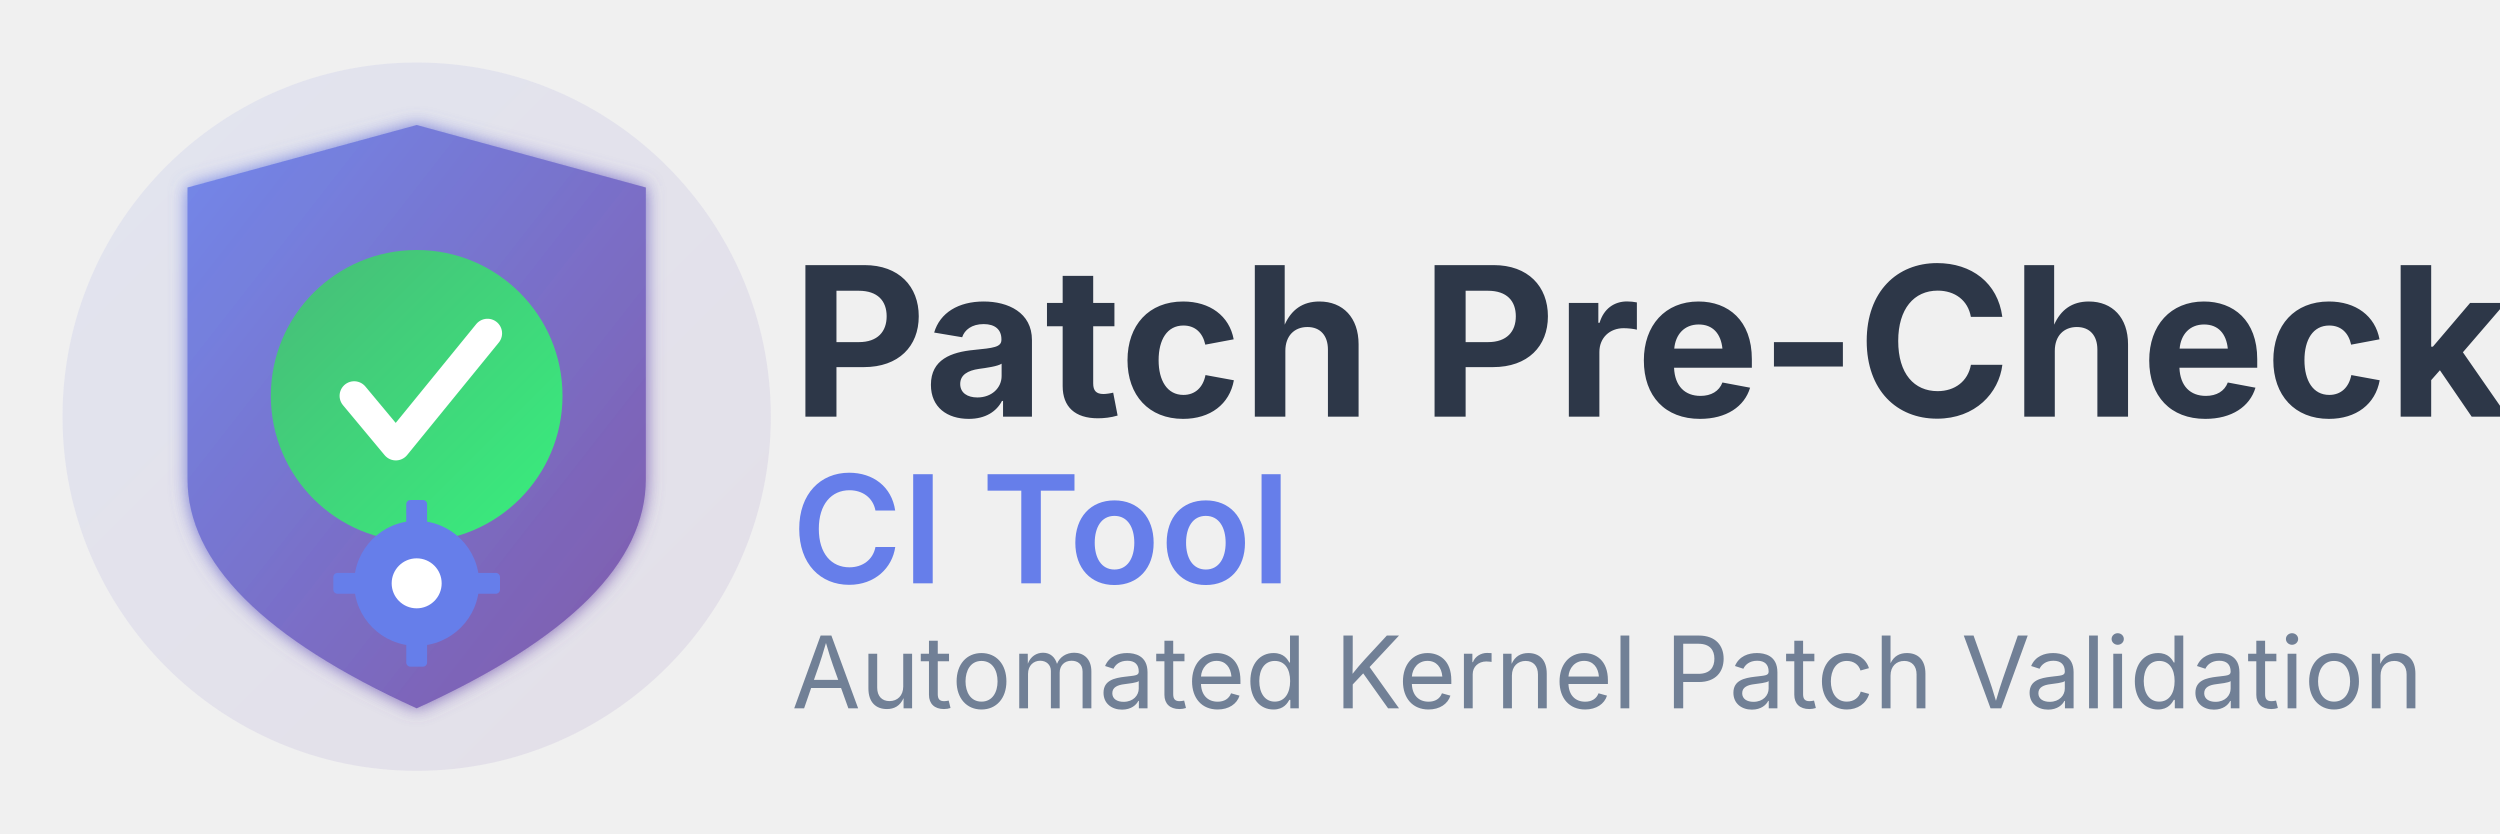
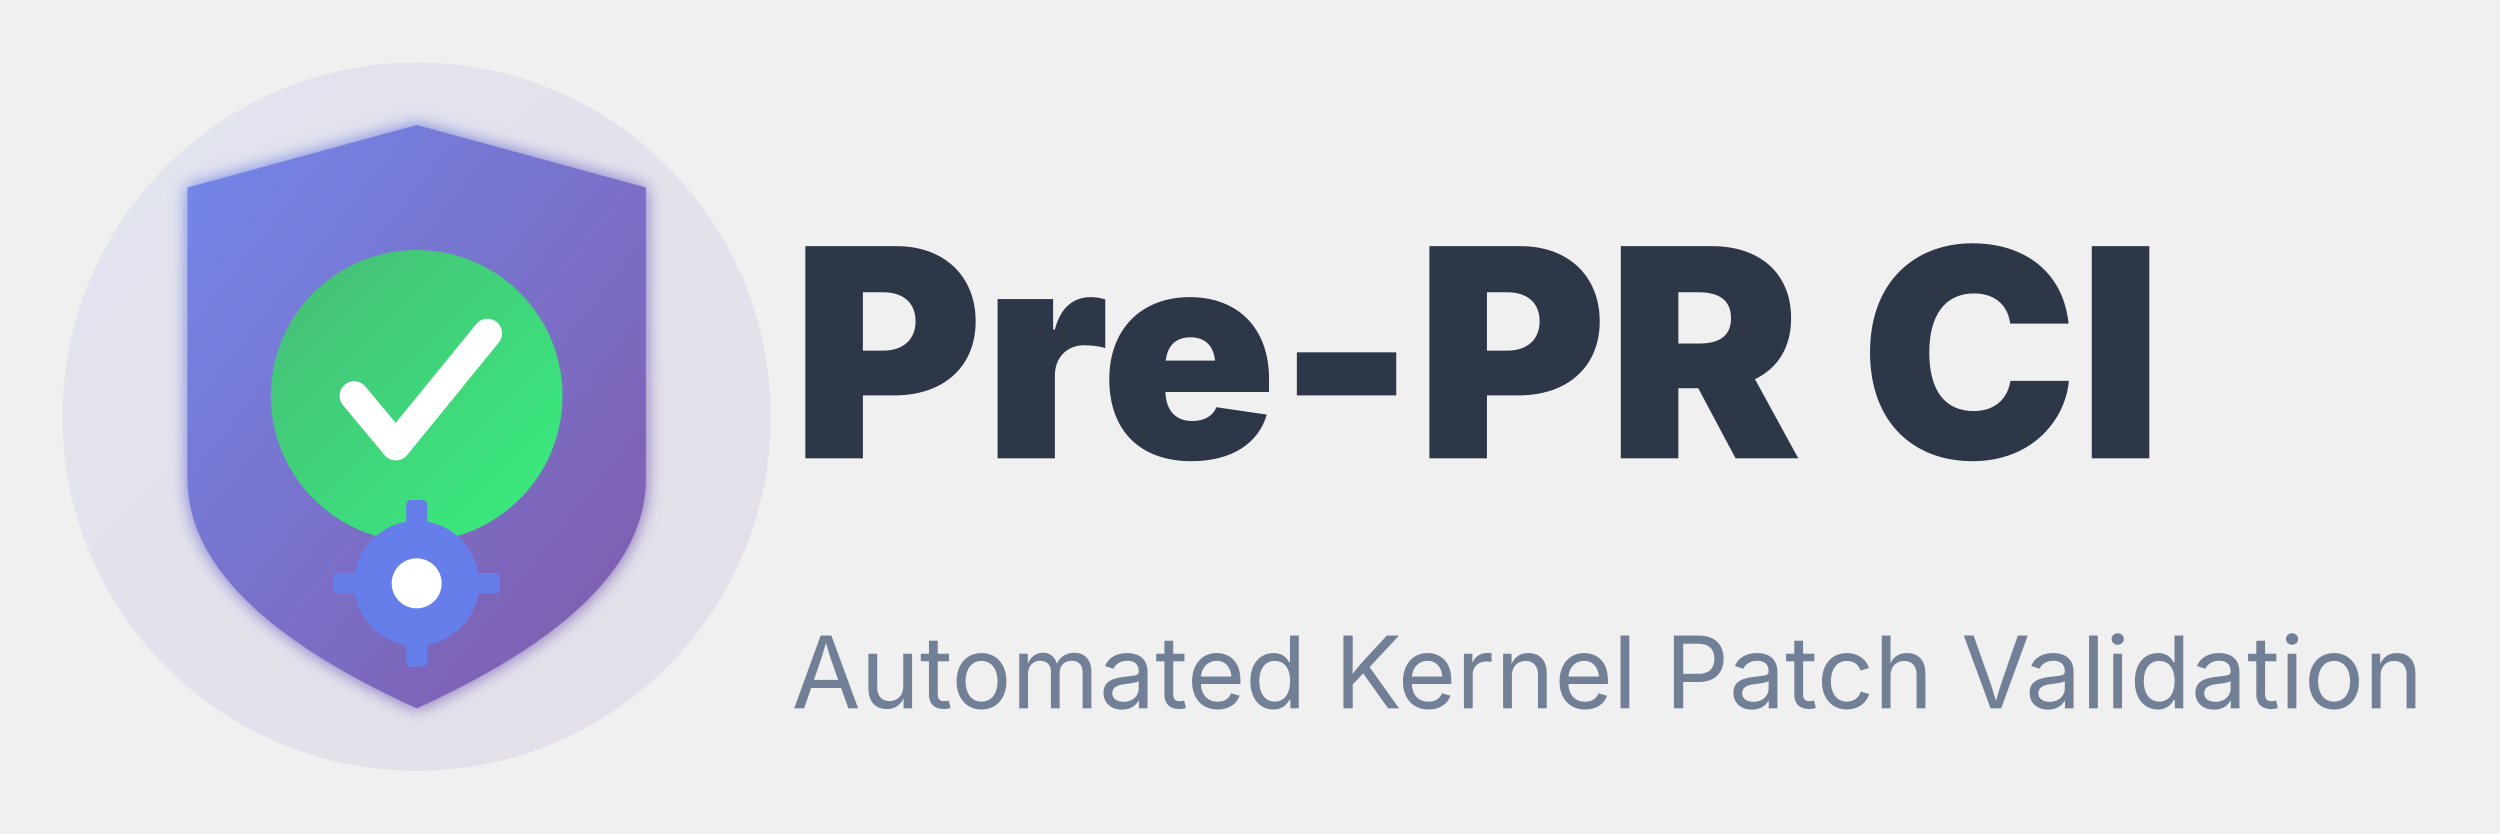
<svg xmlns="http://www.w3.org/2000/svg" width="600" height="200" viewBox="0 0 600 200">
  <defs>
    <linearGradient id="grad1" x1="0%" y1="0%" x2="100%" y2="100%">
      <stop offset="0%" style="stop-color:#667eea;stop-opacity:1" />
      <stop offset="100%" style="stop-color:#764ba2;stop-opacity:1" />
    </linearGradient>
    <linearGradient id="grad2" x1="0%" y1="0%" x2="100%" y2="100%">
      <stop offset="0%" style="stop-color:#48bb78;stop-opacity:1" />
      <stop offset="100%" style="stop-color:#38ef7d;stop-opacity:1" />
    </linearGradient>
    <filter id="glow">
      <feGaussianBlur stdDeviation="2" result="coloredBlur" />
      <feMerge>
        <feMergeNode in="coloredBlur" />
        <feMergeNode in="SourceGraphic" />
      </feMerge>
    </filter>
  </defs>
  <circle cx="100" cy="100" r="85" fill="url(#grad1)" opacity="0.1" />
  <path d="M 100 30 L 155 45 L 155 115 Q 155 145 100 170 Q 45 145 45 115 L 45 45 Z" fill="url(#grad1)" opacity="0.9" filter="url(#glow)" />
  <circle cx="100" cy="95" r="35" fill="url(#grad2)" />
  <path d="M 85 95 L 95 107 L 117 80" fill="none" stroke="#ffffff" stroke-width="7" stroke-linecap="round" stroke-linejoin="round" />
  <g transform="translate(100, 140)">
    <circle cx="0" cy="0" r="15" fill="#667eea" />
    <circle cx="0" cy="0" r="6" fill="#ffffff" />
    <rect x="-2.5" y="-20" width="5" height="8" fill="#667eea" rx="1" />
    <rect x="-2.5" y="12" width="5" height="8" fill="#667eea" rx="1" />
    <rect x="12" y="-2.5" width="8" height="5" fill="#667eea" rx="1" />
    <rect x="-20" y="-2.5" width="8" height="5" fill="#667eea" rx="1" />
  </g>
-   <text x="190" y="100" font-family="'Inter', -apple-system, sans-serif" font-size="50" font-weight="700" fill="#2d3748">
-     Patch Pre-Check
-   </text>
-   <text x="190" y="140" font-family="'Inter', -apple-system, sans-serif" font-size="36" font-weight="600" fill="#667eea">
-     CI Tool
+   <text x="190" y="110" font-family="'Inter', -apple-system, sans-serif" font-size="70" font-weight="1000" fill="#2d3748">
+     Pre-PR CI
  </text>
  <text x="190" y="170" font-family="'Inter', -apple-system, sans-serif" font-size="24" font-weight="400" fill="#718096">
    Automated Kernel Patch Validation
  </text>
</svg>
